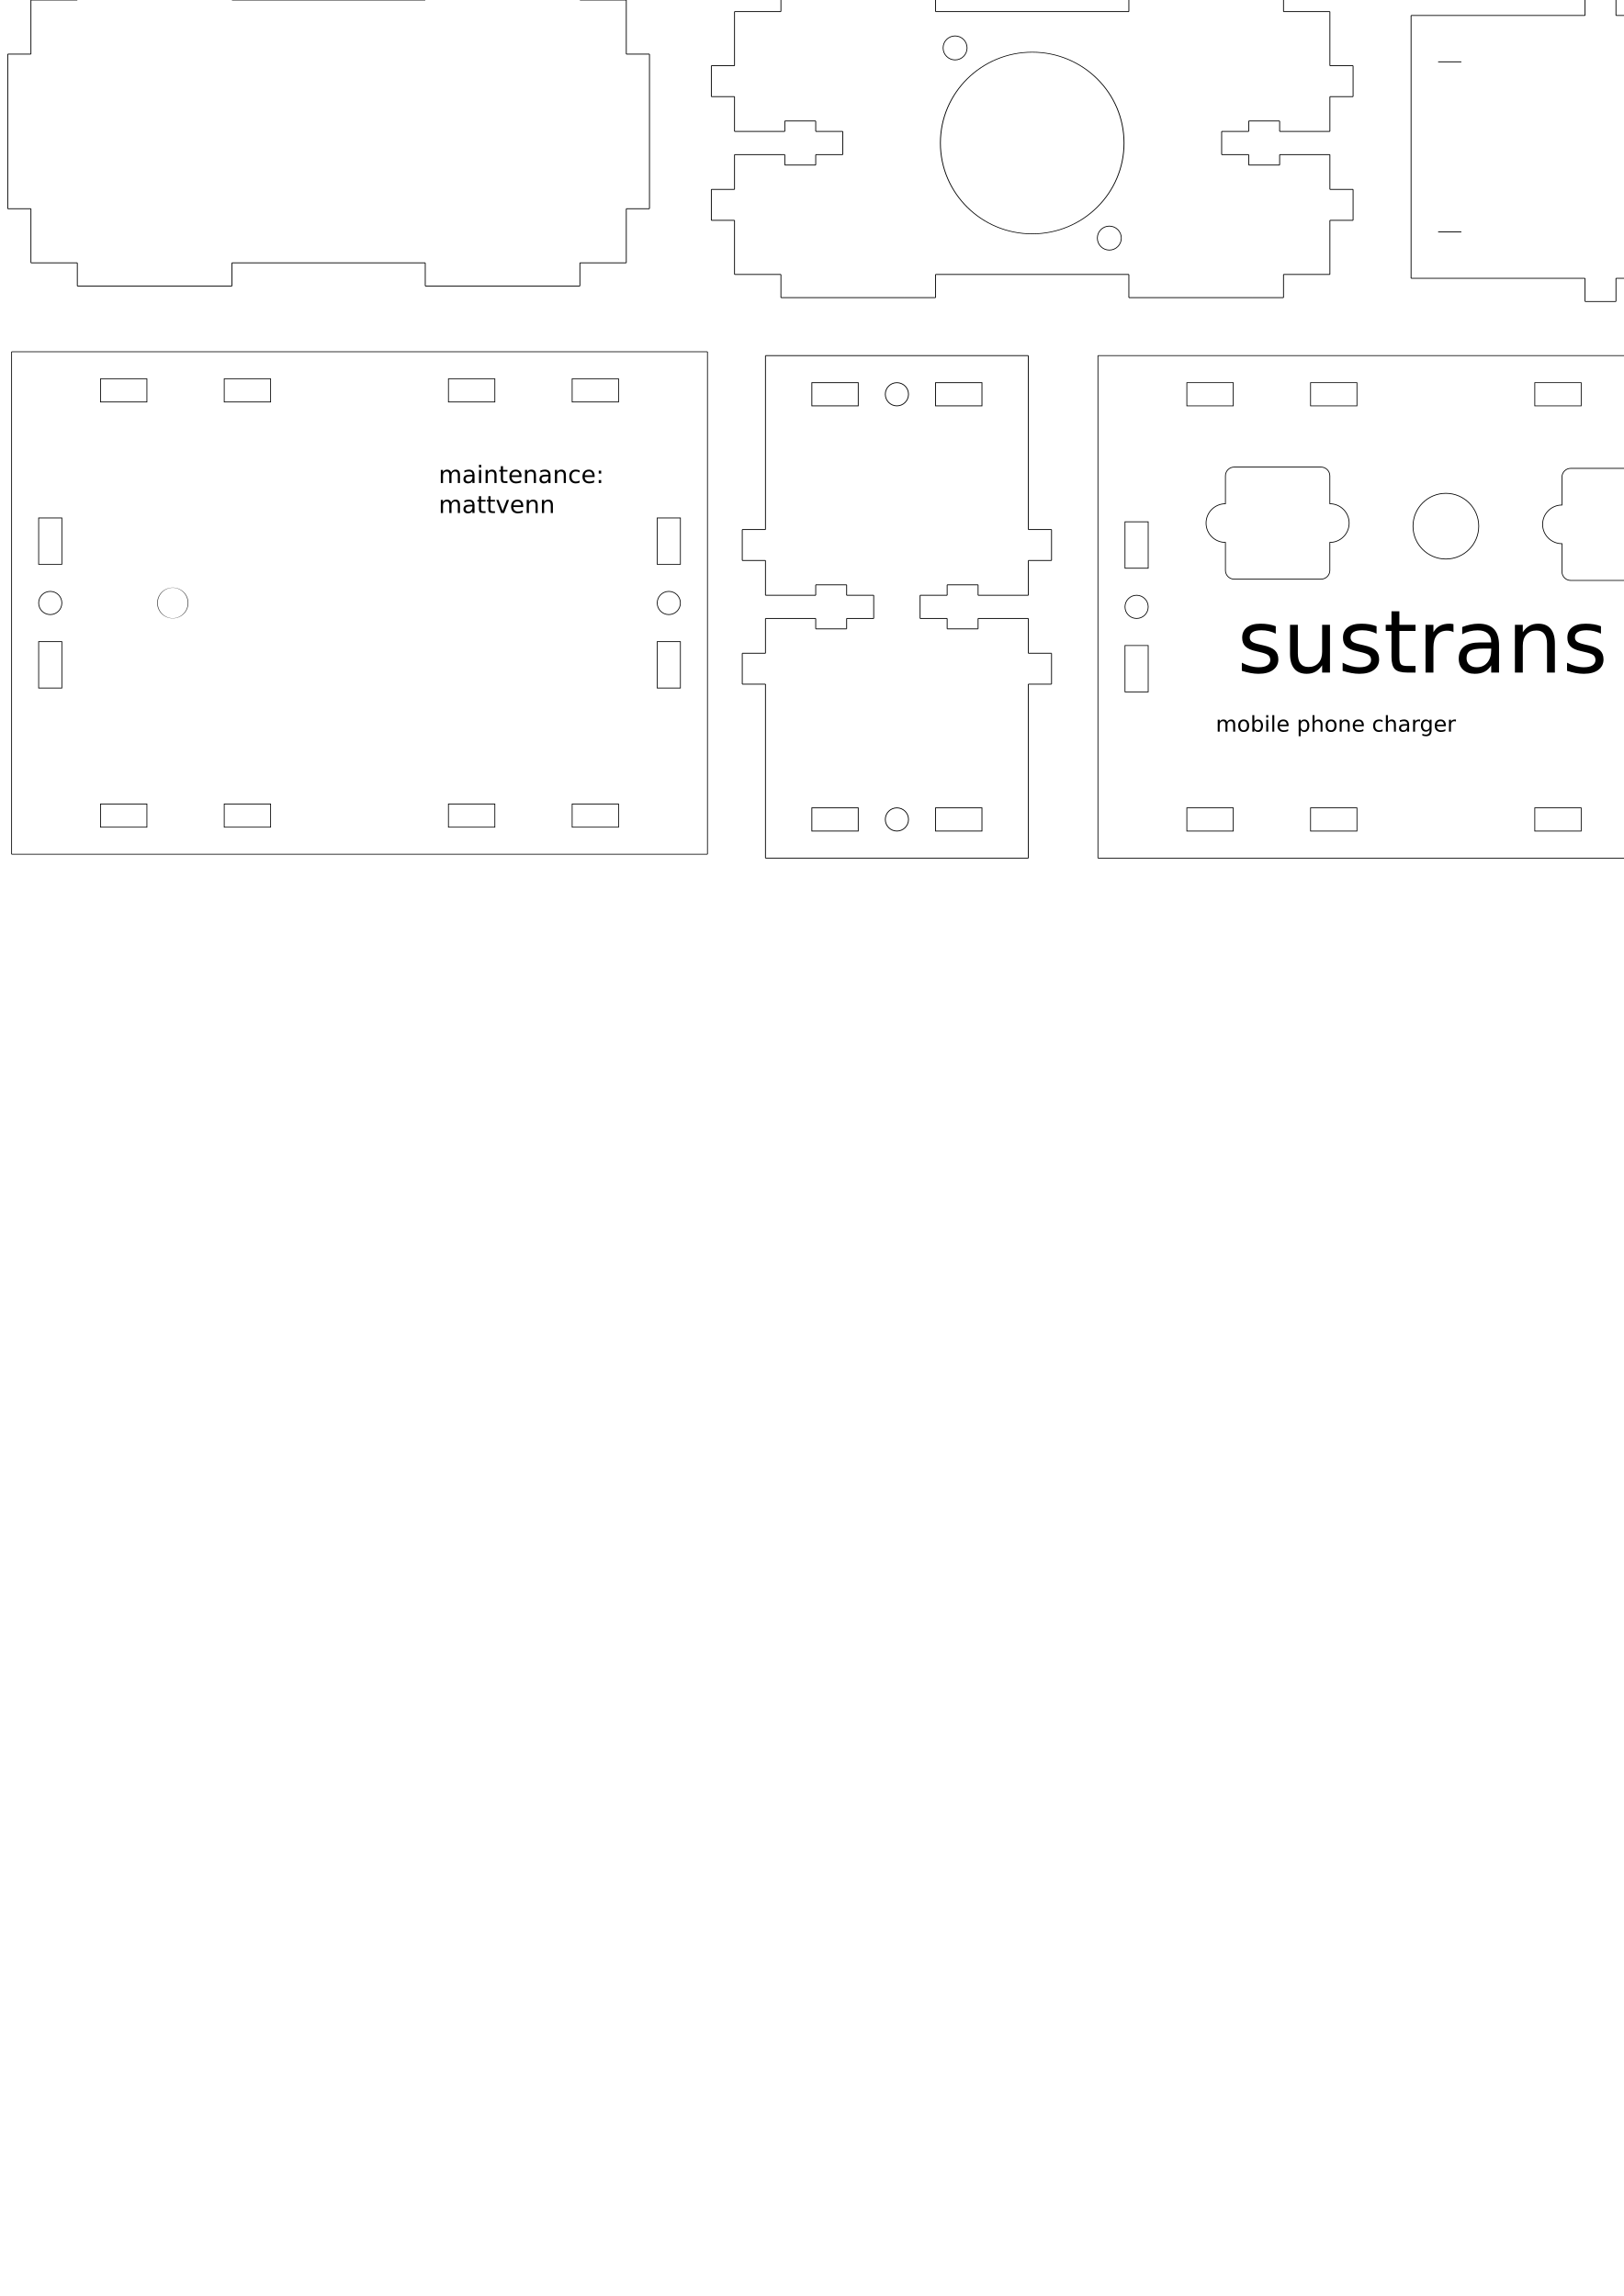
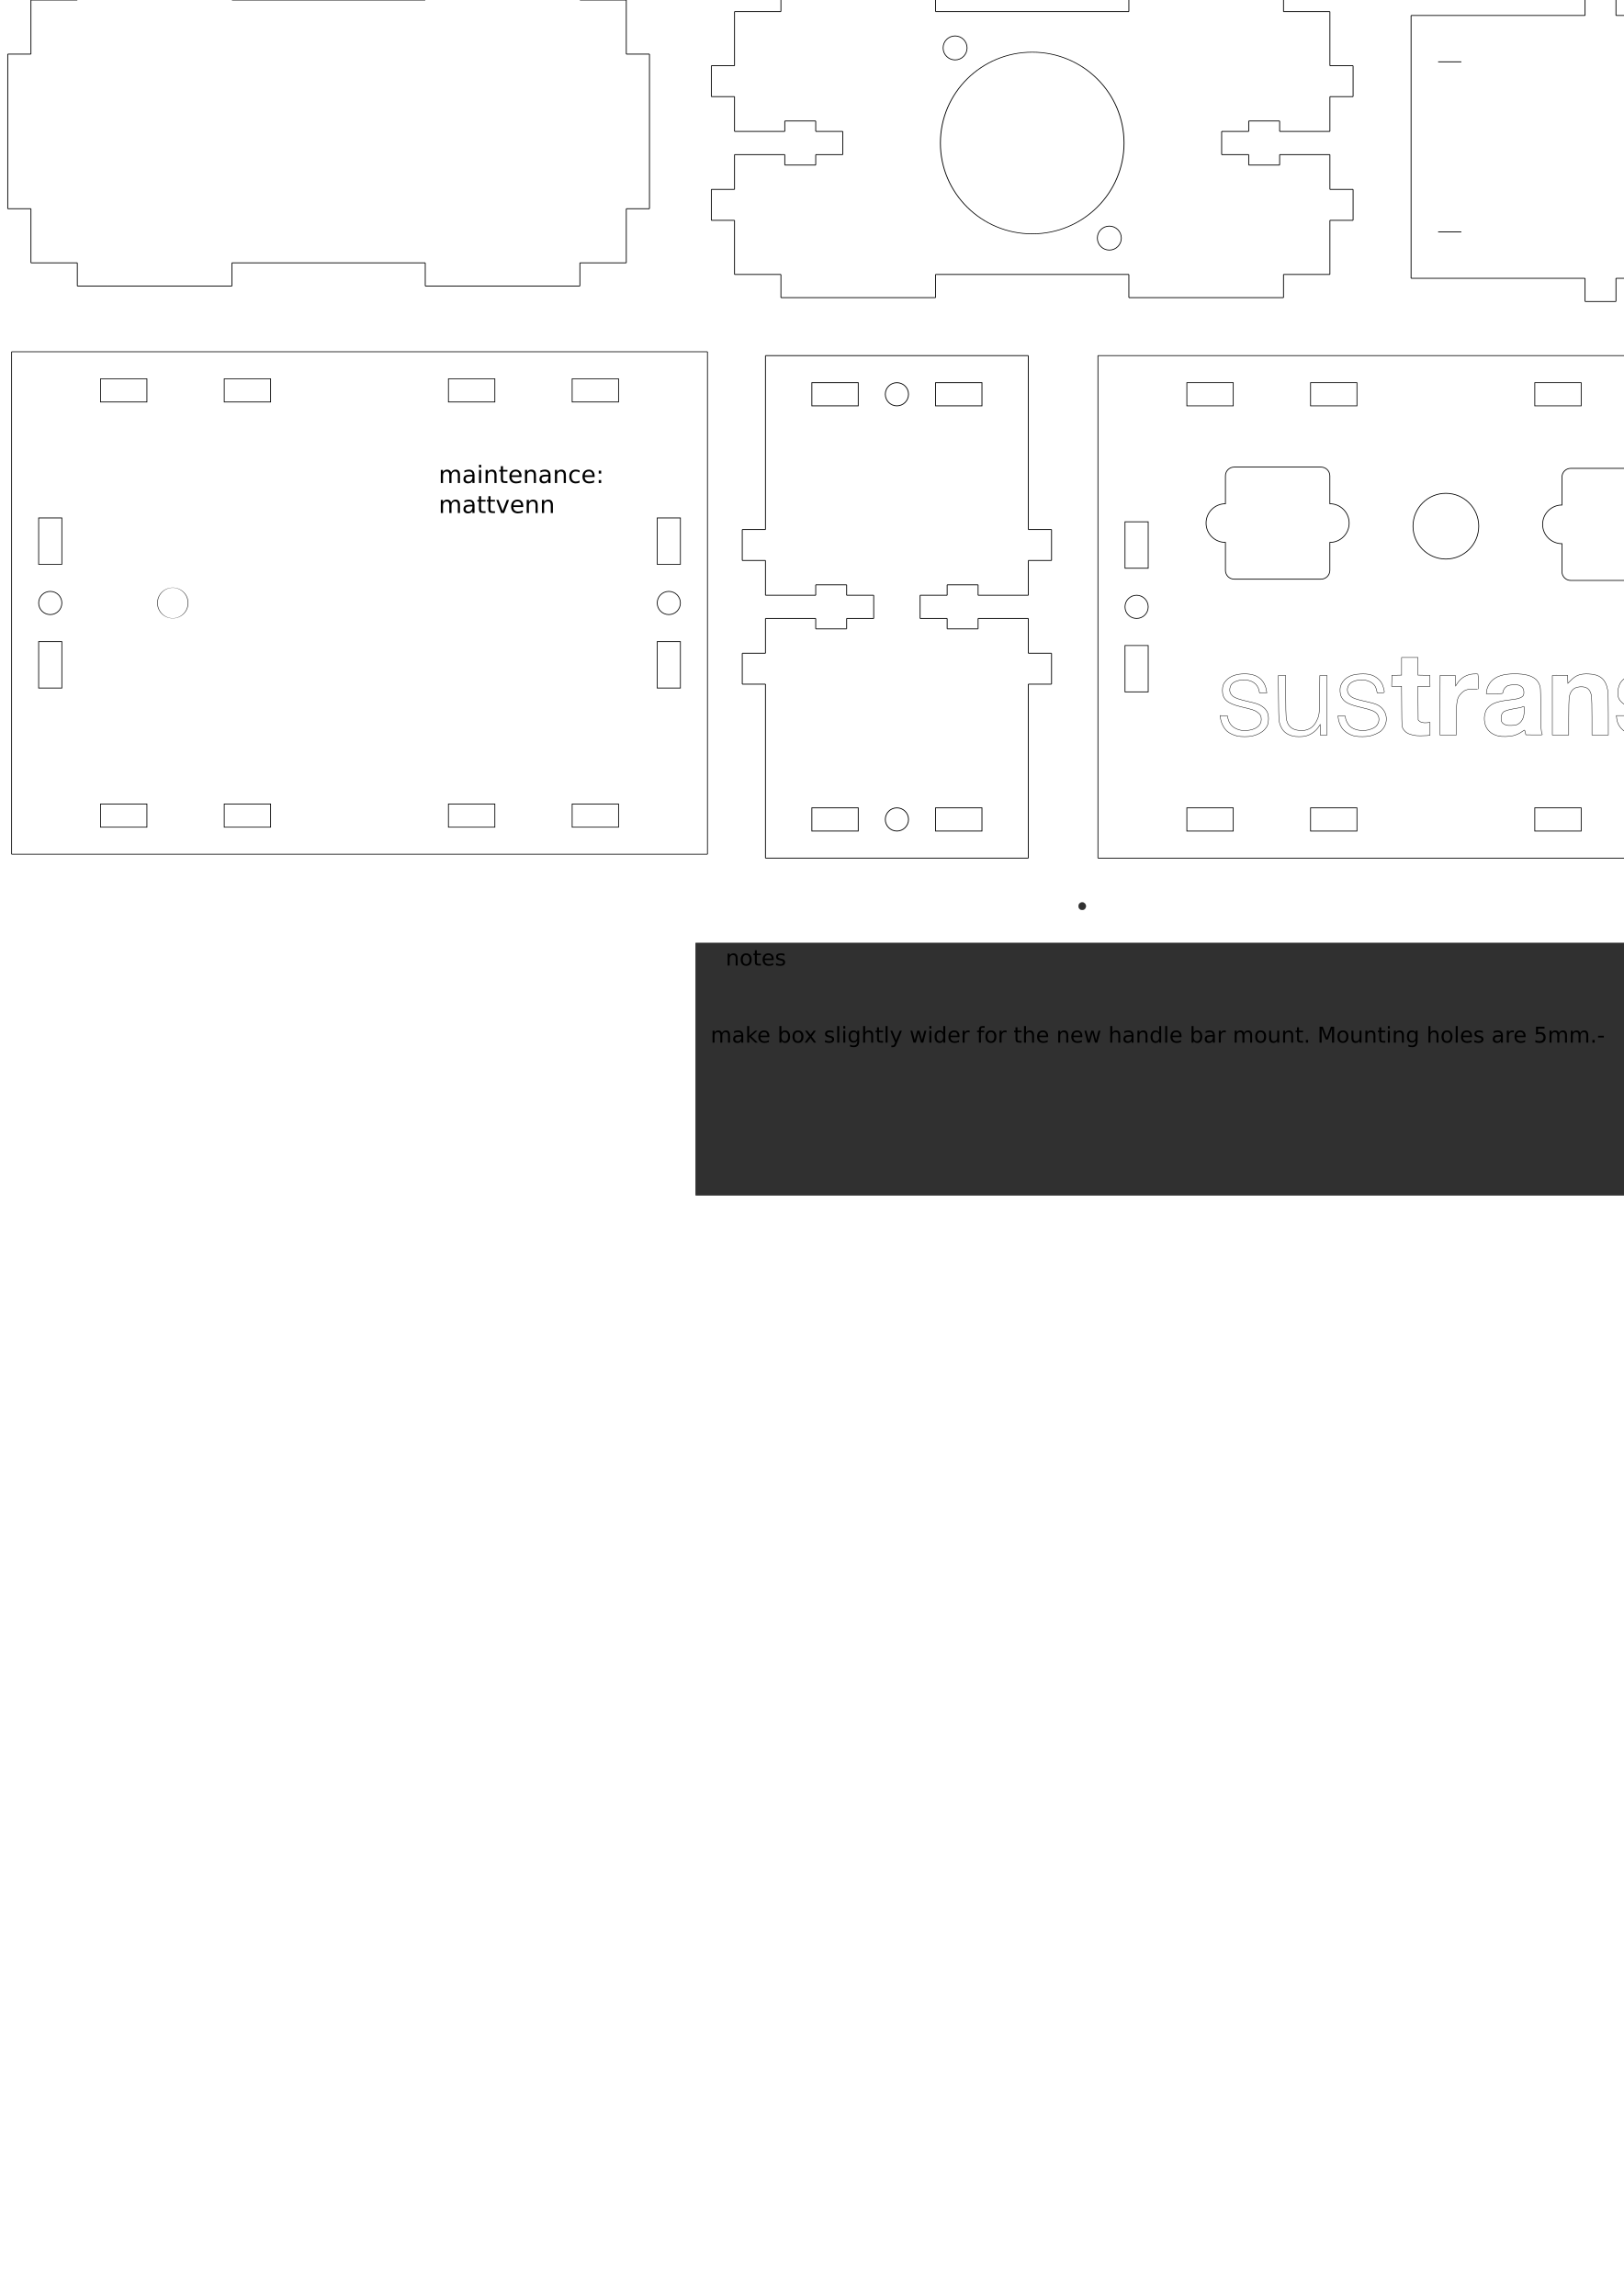
<svg xmlns="http://www.w3.org/2000/svg" height="1052.362" version="1.1" width="744.094" id="svg2">
  <defs id="defs4">
    </defs>
  <polyline style="fill:none;stroke:#000000;stroke-width:0.1mm" id="polyline51" points="350.787,162.992 471.26,162.992" transform="translate(0,-2.5390623e-6)" />
  <circle style="fill:none;stroke:#000000;stroke-width:0.1mm" id="circle53" r="5.315" cy="180.709" cx="411.024" transform="translate(0,-2.5390623e-6)" />
  <rect style="fill:none;stroke:#000000;stroke-width:0.1mm" id="rect55" y="175.394" x="372.047" width="21.26" height="10.63" />
  <rect style="fill:none;stroke:#000000;stroke-width:0.1mm" id="rect57" y="175.394" x="428.74" width="21.26" height="10.63" />
  <polyline style="fill:none;stroke:#000000;stroke-width:0.1mm" id="polyline59" points="471.26,162.992 471.26,242.717" transform="translate(0,-2.5390623e-6)" />
  <polyline style="fill:none;stroke:#000000;stroke-width:0.1mm" id="polyline61" points="471.26,242.717 481.89,242.717" transform="translate(0,-2.5390623e-6)" />
  <polyline style="fill:none;stroke:#000000;stroke-width:0.1mm" id="polyline63" points="481.89,242.717 481.89,256.89" transform="translate(0,-2.5390623e-6)" />
  <polyline style="fill:none;stroke:#000000;stroke-width:0.1mm" id="polyline65" points="471.26,256.89 481.89,256.89" transform="translate(0,-2.5390623e-6)" />
  <polyline style="fill:none;stroke:#000000;stroke-width:0.1mm" id="polyline67" points="471.26,313.583 481.89,313.583" transform="translate(0,-2.5390623e-6)" />
  <polyline style="fill:none;stroke:#000000;stroke-width:0.1mm" id="polyline69" points="481.89,313.583 481.89,299.409" transform="translate(0,-2.5390623e-6)" />
  <polyline style="fill:none;stroke:#000000;stroke-width:0.1mm" id="polyline71" points="471.26,299.409 481.89,299.409" transform="translate(0,-2.5390623e-6)" />
  <polyline style="fill:none;stroke:#000000;stroke-width:0.1mm" id="polyline73" points="471.26,256.89 471.26,272.835" transform="translate(0,-2.5390623e-6)" />
  <polyline style="fill:none;stroke:#000000;stroke-width:0.1mm" id="polyline75" points="471.26,272.835 448.228,272.835" transform="translate(0,-2.5390623e-6)" />
  <polyline style="fill:none;stroke:#000000;stroke-width:0.1mm" id="polyline77" points="448.228,272.835 448.228,268.051" transform="translate(0,-2.5390623e-6)" />
  <polyline style="fill:none;stroke:#000000;stroke-width:0.1mm" id="polyline79" points="448.228,268.051 434.055,268.051" transform="translate(0,-2.5390623e-6)" />
  <polyline style="fill:none;stroke:#000000;stroke-width:0.1mm" id="polyline81" points="434.055,268.051 434.055,272.835" transform="translate(0,-2.5390623e-6)" />
  <polyline style="fill:none;stroke:#000000;stroke-width:0.1mm" id="polyline83" points="434.055,272.835 421.654,272.835" transform="translate(0,-2.5390623e-6)" />
  <polyline style="fill:none;stroke:#000000;stroke-width:0.1mm" id="polyline85" points="421.654,272.835 421.654,283.465" transform="translate(0,-2.5390623e-6)" />
  <polyline style="fill:none;stroke:#000000;stroke-width:0.1mm" id="polyline87" points="448.228,283.465 448.228,288.248" transform="translate(0,-2.5390623e-6)" />
  <polyline style="fill:none;stroke:#000000;stroke-width:0.1mm" id="polyline89" points="448.228,288.248 434.055,288.248" transform="translate(0,-2.5390623e-6)" />
  <polyline style="fill:none;stroke:#000000;stroke-width:0.1mm" id="polyline91" points="434.055,288.248 434.055,283.465" transform="translate(0,-2.5390623e-6)" />
  <polyline style="fill:none;stroke:#000000;stroke-width:0.1mm" id="polyline93" points="434.055,283.465 421.654,283.465" transform="translate(0,-2.5390623e-6)" />
  <polyline style="fill:none;stroke:#000000;stroke-width:0.1mm" id="polyline95" points="448.228,283.465 471.26,283.465" transform="translate(0,-2.5390623e-6)" />
  <polyline style="fill:none;stroke:#000000;stroke-width:0.1mm" id="polyline97" points="471.26,283.465 471.26,299.409" transform="translate(0,-2.5390623e-6)" />
  <polyline style="fill:none;stroke:#000000;stroke-width:0.1mm" id="polyline99" points="471.26,313.583 471.26,393.307" transform="translate(0,-2.5390623e-6)" />
  <polyline style="fill:none;stroke:#000000;stroke-width:0.1mm" id="polyline101" points="350.787,393.307 471.26,393.307" transform="translate(0,-2.5390623e-6)" />
  <circle style="fill:none;stroke:#000000;stroke-width:0.1mm" id="circle103" r="5.315" cy="375.591" cx="411.024" transform="translate(0,-2.5390623e-6)" />
  <rect style="fill:none;stroke:#000000;stroke-width:0.1mm" id="rect105" y="370.276" x="372.047" width="21.26" height="10.63" />
  <rect style="fill:none;stroke:#000000;stroke-width:0.1mm" id="rect107" y="370.276" x="428.74" width="21.26" height="10.63" />
  <polyline style="fill:none;stroke:#000000;stroke-width:0.1mm" id="polyline109" points="350.787,162.992 350.787,242.717" transform="translate(0,-2.5390623e-6)" />
  <polyline style="fill:none;stroke:#000000;stroke-width:0.1mm" id="polyline111" points="350.787,242.717 340.157,242.717" transform="translate(0,-2.5390623e-6)" />
  <polyline style="fill:none;stroke:#000000;stroke-width:0.1mm" id="polyline113" points="340.157,242.717 340.157,256.89" transform="translate(0,-2.5390623e-6)" />
  <polyline style="fill:none;stroke:#000000;stroke-width:0.1mm" id="polyline115" points="350.787,256.89 340.157,256.89" transform="translate(0,-2.5390623e-6)" />
  <polyline style="fill:none;stroke:#000000;stroke-width:0.1mm" id="polyline117" points="350.787,313.583 340.157,313.583" transform="translate(0,-2.5390623e-6)" />
  <polyline style="fill:none;stroke:#000000;stroke-width:0.1mm" id="polyline119" points="340.157,313.583 340.157,299.409" transform="translate(0,-2.5390623e-6)" />
  <polyline style="fill:none;stroke:#000000;stroke-width:0.1mm" id="polyline121" points="350.787,299.409 340.157,299.409" transform="translate(0,-2.5390623e-6)" />
  <polyline style="fill:none;stroke:#000000;stroke-width:0.1mm" id="polyline123" points="350.787,256.89 350.787,272.835" transform="translate(0,-2.5390623e-6)" />
  <polyline style="fill:none;stroke:#000000;stroke-width:0.1mm" id="polyline125" points="350.787,272.835 373.819,272.835" transform="translate(0,-2.5390623e-6)" />
  <polyline style="fill:none;stroke:#000000;stroke-width:0.1mm" id="polyline127" points="373.819,272.835 373.819,268.051" transform="translate(0,-2.5390623e-6)" />
  <polyline style="fill:none;stroke:#000000;stroke-width:0.1mm" id="polyline129" points="373.819,268.051 387.992,268.051" transform="translate(0,-2.5390623e-6)" />
  <polyline style="fill:none;stroke:#000000;stroke-width:0.1mm" id="polyline131" points="387.992,268.051 387.992,272.835" transform="translate(0,-2.5390623e-6)" />
  <polyline style="fill:none;stroke:#000000;stroke-width:0.1mm" id="polyline133" points="387.992,272.835 400.394,272.835" transform="translate(0,-2.5390623e-6)" />
  <polyline style="fill:none;stroke:#000000;stroke-width:0.1mm" id="polyline135" points="400.394,272.835 400.394,283.465" transform="translate(0,-2.5390623e-6)" />
  <polyline style="fill:none;stroke:#000000;stroke-width:0.1mm" id="polyline137" points="373.819,283.465 373.819,288.248" transform="translate(0,-2.5390623e-6)" />
  <polyline style="fill:none;stroke:#000000;stroke-width:0.1mm" id="polyline139" points="373.819,288.248 387.992,288.248" transform="translate(0,-2.5390623e-6)" />
  <polyline style="fill:none;stroke:#000000;stroke-width:0.1mm" id="polyline141" points="387.992,288.248 387.992,283.465" transform="translate(0,-2.5390623e-6)" />
  <polyline style="fill:none;stroke:#000000;stroke-width:0.1mm" id="polyline143" points="387.992,283.465 400.394,283.465" transform="translate(0,-2.5390623e-6)" />
  <polyline style="fill:none;stroke:#000000;stroke-width:0.1mm" id="polyline145" points="373.819,283.465 350.787,283.465" transform="translate(0,-2.5390623e-6)" />
  <polyline style="fill:none;stroke:#000000;stroke-width:0.1mm" id="polyline147" points="350.787,283.465 350.787,299.409" transform="translate(0,-2.5390623e-6)" />
  <polyline style="fill:none;stroke:#000000;stroke-width:0.1mm" id="polyline149" points="350.787,313.583 350.787,393.307" transform="translate(0,-2.5390623e-6)" />
  <g id="g5931" transform="translate(-88.58268,7.086615)">
    <path id="polyline293" style="fill:none;stroke:#000000;stroke-width:0.1mm" d="m 931.89,175.394 -35.433,0 -21.26,0 0,10.63 21.26,0 35.433,0 21.26,0 0,-10.63 -21.26,0 z m -77.953,138.189 0,79.724 m 0,-109.843 0,15.945 m 23.031,-15.945 -23.031,0 m 37.205,0 12.402,0 m -12.402,4.783 0,-4.783 m -14.173,4.783 14.173,0 m -14.173,-4.783 0,4.783 m 26.575,-15.413 0,10.63 m -12.402,-10.63 12.402,0 m -12.402,-4.783 0,4.783 m -14.173,-4.783 14.173,0 m -14.173,4.783 0,-4.783 m -23.031,4.783 23.031,0 m -23.031,-15.945 0,15.945 m 0,26.575 -10.63,0 m 0,14.173 0,-14.173 m 10.63,14.173 -10.63,0 m 10.63,-56.693 -10.63,0 m 0,-14.173 0,14.173 m 10.63,-14.173 -10.63,0 m 10.63,-79.724 0,79.724 m 99.213,127.559 0,10.63 0,-10.63 z m -77.953,0 0,10.63 0,-10.63 z m -21.26,23.032 120.472,0 m 0,-79.724 0,79.724 m 0,-109.843 0,15.945 m -23.032,-15.945 23.032,0 m -37.205,0 -12.402,0 m 12.402,4.783 0,-4.783 m 14.173,4.783 -14.173,0 m 14.173,-4.783 0,4.783 m -26.575,-15.413 0,10.63 m 12.402,-10.63 -12.402,0 m 12.402,-4.783 0,4.783 m 14.173,-4.783 -14.173,0 m 14.173,4.783 0,-4.783 m 23.032,4.783 -23.032,0 m 23.032,-15.945 0,15.945 m 0,26.575 10.63,0 m 0,14.173 0,-14.173 m -10.63,14.173 10.63,0 m -10.63,-56.693 10.63,0 m 0,-14.173 0,14.173 m -10.63,-14.173 10.63,0 m -10.63,-79.724 0,79.724 m -120.472,-79.724 120.472,0" transform="matrix(0,1,-1,0,1128.543,-853.937)" />
  </g>
  <g id="g5924" transform="translate(-189.5669,-5.314999)">
    <path d="m 721.063,141.732 42.52,0 m -201.969,0 42.52,0 M 721.063,-2.5390627e-6 l 42.52,0 m -201.969,0 42.52,0 M 526.181,106.299 l 0,24.803 m 0,-54.921 0,15.945 m 23.031,-15.945 -23.031,0 m 37.205,0 12.402,0 m -12.402,4.784 0,-4.784 m -14.173,4.784 14.173,0 m -14.173,-4.784 0,4.784 m 26.575,-15.413 0,10.63 m -12.402,-10.63 12.402,0 m -12.402,-4.784 0,4.784 m -14.173,-4.784 14.173,0 m -14.173,4.784 0,-4.784 m -23.031,4.784 23.031,0 m -23.031,-15.945 0,15.945 m 0,26.575 -10.63,0 m 0,14.173 0,-14.173 m 10.63,14.173 -10.63,0 m 10.63,-56.693 -10.63,0 m 0,-14.173 0,14.173 m 10.63,-14.173 -10.63,0 m 10.63,-24.803 0,24.803 m 251.575,95.669 21.26,0 m -21.26,0 0,10.63 m -14.173,0 14.173,0 m -70.866,0 14.173,0 m -14.173,-10.63 0,10.63 m -88.583,-10.63 0,10.63 m -14.173,0 14.173,0 m -70.866,0 14.173,0 m -14.173,-10.63 0,10.63 m 70.866,-10.63 88.583,0 m -180.709,0 21.26,0 m 251.575,-24.803 0,24.803 m 0,-54.921 0,15.945 m -23.032,-15.945 23.032,0 m -37.205,0 -12.402,0 m 12.402,4.784 0,-4.784 m 14.173,4.784 -14.173,0 m 14.173,-4.784 0,4.784 m -26.575,-15.413 0,10.63 m 12.402,-10.63 -12.402,0 m 12.402,-4.784 0,4.784 m 14.173,-4.784 -14.173,0 m 14.173,4.784 0,-4.784 m 23.032,4.784 -23.032,0 m 23.032,-15.945 0,15.945 m 0,26.575 10.63,0 m 0,14.173 0,-14.173 m -10.63,14.173 10.63,0 m -10.63,-56.693 10.63,0 m 0,-14.173 0,14.173 m -10.63,-14.173 10.63,0 m -10.63,-24.803 0,24.803 m -21.26,-24.803 21.26,0 m -21.26,0 0,-10.63 m -14.173,0 14.173,0 m -70.866,0 14.173,0 M 706.89,10.63 l 0,-10.63 M 618.307,10.63 l 0,-10.63 m -14.173,0 14.173,0 m -70.866,0 14.173,0 M 547.441,10.63 l 0,-10.63 M 618.307,10.63 l 88.583,0 m -180.709,0 21.26,0" style="fill:none;stroke:#000000;stroke-width:0.1mm" id="polyline541" />
    <g style="fill:none;stroke:#000000;stroke-width:0.354;stroke-miterlimit:4;stroke-opacity:1;stroke-dasharray:none" transform="translate(-0.8700803,1.314798)" id="g4309">
      <path style="fill:none;stroke:#000000;stroke-width:0.411;stroke-miterlimit:4;stroke-opacity:1;stroke-dasharray:none" id="path3736" d="m -1435.039,-81.496 c 0,29.354 -19.83,53.15 -44.291,53.15 -24.461,0 -44.291,-23.796 -44.291,-53.15 0,-29.354 19.83,-53.15 44.291,-53.15 24.461,0 44.291,23.796 44.291,53.15 z" transform="matrix(0.95,0,0,0.7833334,2068.833,133.39)" />
      <path style="fill:none;stroke:#000000;stroke-width:0.572;stroke-miterlimit:4;stroke-opacity:1;stroke-dasharray:none" id="path3741" d="m -1559.055,-161.22 c 0,4.892 -3.966,8.858 -8.858,8.858 -4.892,0 -8.858,-3.966 -8.858,-8.858 0,-4.892 3.966,-8.858 8.858,-8.858 4.892,0 8.858,3.966 8.858,8.858 z" transform="matrix(0.62,0,0,0.62,1600.23,125.9254)" />
      <path transform="matrix(0.62,0,0,0.62,1670.919,213.0907)" d="m -1559.055,-161.22 c 0,4.892 -3.966,8.858 -8.858,8.858 -4.892,0 -8.858,-3.966 -8.858,-8.858 0,-4.892 3.966,-8.858 8.858,-8.858 4.892,0 8.858,3.966 8.858,8.858 z" id="path4431" style="fill:none;stroke:#000000;stroke-width:0.572;stroke-miterlimit:4;stroke-opacity:1;stroke-dasharray:none" />
    </g>
  </g>
  <path id="path4340" style="fill:none;stroke:#000000;stroke-width:0.354;stroke-miterlimit:4;stroke-opacity:1;stroke-dasharray:none" d="m 719.835,214.664 c -2.242,0 -4.031,1.795 -4.031,4.031 l 0,12.781 c -4.892,0 -8.875,3.983 -8.875,8.875 0,4.892 3.983,8.844 8.875,8.844 l 0,12.812 c 0,2.236 1.789,4.031 4.031,4.031 l 39.75,0 c 2.242,0 4.062,-1.795 4.062,-4.031 l 0,-12.812 c 4.892,0 8.844,-3.951 8.844,-8.844 0,-4.892 -3.951,-8.875 -8.844,-8.875 l 0,-12.781 c 0,-2.236 -1.82,-4.031 -4.062,-4.031 l -39.75,0 z m -42.178,26.507 c 0,8.317 -6.742,15.059 -15.059,15.059 -8.317,0 -15.059,-6.742 -15.059,-15.059 0,-8.317 6.742,-15.059 15.059,-15.059 8.317,0 15.059,6.742 15.059,15.059 z M 565.612,214.08 c -2.242,0 -4.031,1.795 -4.031,4.031 l 0,12.781 c -4.892,0 -8.875,3.983 -8.875,8.875 0,4.892 3.983,8.844 8.875,8.844 l 0,12.812 c 0,2.236 1.789,4.031 4.031,4.031 l 39.75,0 c 2.242,0 4.062,-1.795 4.062,-4.031 l 0,-12.812 c 4.892,0 8.844,-3.951 8.844,-8.844 0,-4.892 -3.951,-8.875 -8.844,-8.875 l 0,-12.781 c 0,-2.236 -1.82,-4.031 -4.062,-4.031 l -39.75,0 z m -50.06,81.787 10.63,0 0,21.26 -10.63,0 0,-21.26 z m 0,-56.693 10.63,0 0,21.26 -10.63,0 0,-21.26 z m 10.63,38.976 c 0,2.935 -2.38,5.315 -5.315,5.315 -2.935,0 -5.315,-2.38 -5.315,-5.315 0,-2.935 2.38,-5.315 5.315,-5.315 2.935,0 5.315,2.38 5.315,5.315 z m -23.032,-115.157 0,230.315 m 256.89,-23.032 21.26,0 0,10.63 -21.26,0 0,-10.63 z m -56.693,0 21.26,0 0,10.63 -21.26,0 0,-10.63 z m -102.756,0 21.26,0 0,10.63 -21.26,0 0,-10.63 z m -56.693,0 21.26,0 0,10.63 -21.26,0 0,-10.63 z m -40.748,23.032 318.898,0 m -23.031,-97.441 10.63,0 0,21.26 -10.63,0 0,-21.26 z m 0,-56.693 10.63,0 0,21.26 -10.63,0 0,-21.26 z m 10.63,38.976 c 0,2.935 -2.38,5.315 -5.315,5.315 -2.935,0 -5.315,-2.38 -5.315,-5.315 0,-2.935 2.38,-5.315 5.315,-5.315 2.935,0 5.315,2.38 5.315,5.315 z m 12.402,-115.157 0,230.315 m -62.008,-217.913 21.26,0 0,10.63 -21.26,0 0,-10.63 z m -56.693,0 21.26,0 0,10.63 -21.26,0 0,-10.63 z m -102.756,0 21.26,0 0,10.63 -21.26,0 0,-10.63 z m -56.693,0 21.26,0 0,10.63 -21.26,0 0,-10.63 z m -40.748,-12.402 318.898,0" />
  <path id="polyline541-1" style="fill:none;stroke:#000000;stroke-width:0.1mm" d="m 297.638,38.976 0,42.52 m -294.094,-42.52 0,42.52 m 205.512,49.606 42.52,0 m -201.968,0 42.52,0 m 116.929,-141.732 42.52,0 m -201.968,0 42.52,0 m -77.953,106.299 0,24.803 M 3.543,95.669 l 0,-14.173 m 10.63,14.173 -10.63,0 m 0,-70.866 0,14.173 m 10.63,-14.173 -10.63,0 M 14.173,-4.3667064e-5 l 0,24.803 m 251.575,95.669 21.26,0 m -21.26,0 0,10.63 m -14.173,0 14.173,0 m -70.866,0 14.173,0 m -14.173,-10.63 0,10.63 m -88.583,-10.63 0,10.63 m -14.173,0 14.173,0 m -70.866,0 14.173,0 m -14.173,-10.63 0,10.63 m 70.866,-10.63 88.583,0 m -180.709,0 21.26,0 m 251.575,-24.803 0,24.803 m 10.63,-24.803 0,-14.173 m -10.63,14.173 10.63,0 m 0,-70.866 0,14.173 m -10.63,-14.173 10.63,0 M 287.008,-4.3667064e-5 287.008,24.803 M 265.748,-4.3667064e-5 l 21.26,0 m -21.26,0 0,-10.63 m -14.173,0 14.173,0 m -70.866,0 14.173,0 m -14.173,10.63 0,-10.63 m -88.583,10.63 0,-10.63 m -14.173,0 14.173,0 m -70.866,0 14.173,0 m -14.173,10.63 0,-10.63 m 70.866,10.63 88.583,0 m -180.709,0 21.26,0" />
  <path id="path4340-1" style="fill:none;stroke:#000000;stroke-width:0.354;stroke-miterlimit:4;stroke-opacity:1;stroke-dasharray:none" d="m 17.717,294.094 10.63,0 0,21.26 -10.63,0 0,-21.26 z m 0,-56.693 10.63,0 0,21.26 -10.63,0 0,-21.26 z m 10.63,38.976 c 0,2.935 -2.38,5.315 -5.315,5.315 -2.935,0 -5.315,-2.38 -5.315,-5.315 0,-2.935 2.38,-5.315 5.315,-5.315 2.935,0 5.315,2.38 5.315,5.315 z m -23.032,-115.157 0,230.315 m 256.89,-23.032 21.26,0 0,10.63 -21.26,0 0,-10.63 z m -56.693,0 21.26,0 0,10.63 -21.26,0 0,-10.63 z m -102.756,0 21.26,0 0,10.63 -21.26,0 0,-10.63 z m -56.693,0 21.26,0 0,10.63 -21.26,0 0,-10.63 z m -40.748,23.032 318.898,0 m -23.031,-97.441 10.63,0 0,21.26 -10.63,0 0,-21.26 z m 0,-56.693 10.63,0 0,21.26 -10.63,0 0,-21.26 z m 10.63,38.976 c 0,2.935 -2.38,5.315 -5.315,5.315 -2.935,0 -5.315,-2.38 -5.315,-5.315 0,-2.935 2.38,-5.315 5.315,-5.315 2.935,0 5.315,2.38 5.315,5.315 z m 12.402,-115.157 0,230.315 m -62.008,-217.913 21.26,0 0,10.63 -21.26,0 0,-10.63 z m -56.693,0 21.26,0 0,10.63 -21.26,0 0,-10.63 z m -102.756,0 21.26,0 0,10.63 -21.26,0 0,-10.63 z m -56.693,0 21.26,0 0,10.63 -21.26,0 0,-10.63 z m -40.748,-12.402 318.898,0" />
  <path style="opacity:0.81;fill:none;stroke:#000000;stroke-width:0.354;stroke-miterlimit:4;stroke-opacity:1;stroke-dasharray:none" id="path6269" d="m -88.583,228.543 a 8.858,26.575 0 1 1 -17.717,0 8.858,26.575 0 1 1 17.717,0 z" transform="matrix(0.7908678,0,0,0.2636226,156.2339,216.1288)" />
  <text xml:space="preserve" style="font-size:11px;font-style:normal;font-weight:normal;fill:#000000;fill-opacity:1;stroke:none;font-family:Bitstream Vera Sans" x="201.014" y="221.398" id="text2884">
    <tspan id="tspan2886" x="201.014" y="221.398">maintenance:</tspan>
    <tspan x="201.014" y="235.148" id="tspan2888">mattvenn</tspan>
  </text>
-   <text xml:space="preserve" style="font-size:40px;font-style:normal;font-weight:normal;fill:#000000;fill-opacity:1;stroke:none;font-family:Bitstream Vera Sans" x="566.929" y="308.268" id="text2890">
-     <tspan id="tspan2892" x="566.929" y="308.268">sustrans</tspan>
+   <path style="fill:none;stroke:#000000;stroke-width:0.197;stroke-opacity:1" d="m 567.063,337.371 c -1.654,-0.329 -3.704,-1.294 -4.751,-2.237 -1.514,-1.363 -2.711,-3.789 -3.021,-6.125 l -0.136,-1.026 1.651,0.058 1.651,0.058 0.219,0.987 c 0.668,3.008 2.415,4.722 5.664,5.557 0.875,0.225 1.687,0.284 2.81,0.204 4.236,-0.301 6.835,-2.213 6.862,-5.05 0.015,-1.593 -0.481,-2.479 -1.946,-3.475 -1.241,-0.844 -2.097,-1.12 -7.383,-2.381 -6.282,-1.499 -8.488,-3.444 -8.488,-7.487 0,-2.014 0.532,-3.372 1.843,-4.706 1.899,-1.931 4.648,-2.885 8.33,-2.89 3.391,-0.005 5.799,0.829 7.64,2.643 0.984,0.97 1.996,2.882 2.205,4.164 0.071,0.434 0.177,1.034 0.236,1.332 l 0.108,0.543 -1.685,0 -1.685,0 -0.133,-0.74 c -0.621,-3.468 -3.515,-5.378 -7.781,-5.135 -1.836,0.105 -3.557,0.712 -4.516,1.593 -1.251,1.15 -1.589,3.469 -0.697,4.783 0.281,0.414 0.742,0.937 1.025,1.163 0.914,0.728 3.188,1.499 6.813,2.308 4.088,0.913 5.11,1.276 6.635,2.356 1.98,1.402 2.781,3.019 2.781,5.611 0,2.171 -0.481,3.483 -1.811,4.938 -1.219,1.334 -3.505,2.512 -5.731,2.955 -1.827,0.363 -4.892,0.364 -6.711,10e-4 z m 25.328,-0.012 c -2.546,-0.685 -4.183,-1.91 -5.174,-3.873 -1.188,-2.353 -1.217,-2.661 -1.309,-13.728 l -0.084,-10.116 1.693,0 1.693,0 0,8.868 c 0,5.085 0.088,9.527 0.207,10.412 0.504,3.751 2.39,5.56 6.153,5.901 3.548,0.321 6.262,-1.2 7.771,-4.356 1.314,-2.75 1.328,-2.87 1.414,-12.287 l 0.078,-8.537 1.663,0 1.663,0 0,13.62 0,13.62 -1.579,0 -1.579,0 0,-2.402 0,-2.402 -0.639,0.971 c -1.4,2.13 -3.56,3.681 -6.002,4.31 -1.506,0.388 -4.527,0.389 -5.97,5.9e-4 z m 28.846,0.093 c -2.575,-0.429 -5.114,-2.013 -6.389,-3.985 -0.817,-1.264 -1.507,-3.238 -1.6,-4.579 l -0.055,-0.79 1.603,-0.057 c 1.526,-0.054 1.609,-0.035 1.724,0.395 0.067,0.248 0.122,0.629 0.124,0.846 0.005,0.663 1.088,2.725 1.799,3.423 2.609,2.563 7.981,2.886 11.476,0.69 2.062,-1.296 2.66,-4.204 1.246,-6.062 -0.973,-1.278 -2.581,-1.968 -6.934,-2.976 -6.321,-1.464 -8.312,-2.509 -9.578,-5.03 -0.55,-1.095 -0.732,-3.38 -0.371,-4.667 0.396,-1.415 1.565,-3.051 2.773,-3.881 1.782,-1.224 3.638,-1.763 6.464,-1.877 3.627,-0.147 5.614,0.364 7.714,1.984 1.429,1.102 2.292,2.458 2.78,4.364 0.614,2.4 0.675,2.287 -1.247,2.287 l -1.646,0 -0.242,-1.082 c -0.469,-2.097 -1.321,-3.143 -3.339,-4.101 -2.308,-1.096 -5.859,-0.935 -8.077,0.365 -2.147,1.258 -2.672,4.077 -1.087,5.832 1.26,1.395 2.613,1.902 8.595,3.219 3.503,0.771 4.904,1.392 6.306,2.794 2.858,2.858 2.707,7.545 -0.336,10.414 -0.921,0.869 -3.57,2.066 -5.304,2.397 -1.668,0.319 -4.726,0.355 -6.398,0.077 z m 65.524,-0.068 c -3.478,-0.794 -5.763,-3 -6.341,-6.123 -0.296,-1.599 -0.27,-2.698 0.097,-4.113 0.414,-1.599 0.69,-2.094 1.765,-3.169 1.705,-1.705 4.31,-2.571 9.569,-3.182 2.986,-0.347 4.106,-0.589 5.168,-1.117 1.034,-0.513 1.345,-1.055 1.345,-2.338 0,-1.431 -0.487,-2.332 -1.599,-2.961 -0.775,-0.439 -1.091,-0.491 -2.941,-0.486 -2.233,0.006 -3.146,0.298 -4.086,1.306 -0.503,0.54 -1.046,1.748 -1.046,2.329 0,0.389 -0.112,0.401 -3.778,0.401 l -3.778,0 0.113,-1.098 c 0.14,-1.36 1.04,-3.325 2.019,-4.408 2.204,-2.44 5.644,-3.575 10.82,-3.573 4.821,0.002 7.79,0.786 9.831,2.595 0.842,0.747 1.698,2.348 1.929,3.608 0.133,0.725 0.215,4.486 0.217,9.869 0.004,8.492 0.1,10.114 0.693,11.614 0.13,0.329 -0.093,0.347 -3.684,0.296 l -3.822,-0.054 -0.235,-0.951 c -0.129,-0.523 -0.264,-1.039 -0.3,-1.148 -0.036,-0.109 -0.476,0.116 -0.977,0.498 -1.131,0.863 -2.664,1.591 -4.213,2 -1.694,0.447 -5.231,0.552 -6.768,0.201 z m 7.74,-5.034 c 1.93,-0.448 3.456,-2.244 3.83,-4.509 0.249,-1.507 0.303,-3.371 0.113,-3.867 -0.102,-0.265 -0.189,-0.271 -0.641,-0.044 -0.683,0.344 -1.243,0.473 -4.013,0.925 -2.23,0.364 -4.064,0.917 -4.726,1.425 -0.75,0.576 -1.158,1.594 -1.159,2.891 -9.9e-4,1.842 0.598,2.599 2.565,3.24 0.513,0.167 3.224,0.126 4.032,-0.061 z m 55.48,5.024 c -5.343,-0.985 -8.671,-3.981 -9.113,-8.206 l -0.122,-1.169 3.534,0 3.534,0 0.241,1.013 c 0.326,1.372 1.012,2.204 2.368,2.87 0.925,0.454 1.457,0.571 2.861,0.627 3.477,0.139 5.646,-1.429 5.207,-3.766 -0.309,-1.646 -1.816,-2.337 -8.511,-3.901 -3.908,-0.913 -5.401,-1.574 -6.89,-3.05 -1.387,-1.375 -1.783,-2.534 -1.646,-4.816 0.24,-3.984 2.216,-6.302 6.462,-7.579 1.888,-0.568 7.039,-0.715 9.261,-0.265 3.321,0.673 4.921,1.587 6.659,3.805 0.597,0.762 1.441,3.07 1.447,3.958 l 0.005,0.642 -3.553,0 c -3.444,0 -3.553,-0.012 -3.553,-0.403 0,-0.515 -0.637,-1.767 -1.121,-2.205 -1.493,-1.35 -5.864,-1.488 -7.358,-0.231 -0.414,0.349 -0.616,0.735 -0.71,1.357 -0.166,1.107 0.343,1.889 1.656,2.545 1.016,0.508 0.896,0.474 5.065,1.424 3.795,0.865 5.682,1.497 7.191,2.409 2.397,1.449 3.297,3.307 3.122,6.442 -0.162,2.902 -1.131,4.715 -3.416,6.393 -1.431,1.051 -3.047,1.668 -5.527,2.109 -1.914,0.341 -5.231,0.339 -7.094,-0.005 z m -101.16,-0.223 c -2.58,-0.377 -4.121,-1.023 -5.101,-2.139 -1.342,-1.528 -1.305,-1.223 -1.371,-11.306 l -0.06,-9.129 -2.267,0 -2.267,0 0.055,-2.517 0.055,-2.517 2.221,-0.056 2.221,-0.056 0,-4.04 0,-4.04 3.75,0 3.75,0 0,4.041 0,4.041 2.714,0.055 2.714,0.055 0.055,2.517 0.055,2.517 -2.778,0 -2.778,0 0.058,7.694 0.058,7.694 0.512,0.512 c 0.666,0.666 1.926,0.938 3.584,0.773 l 1.332,-0.132 0,2.952 0,2.952 -1.51,0.128 c -1.542,0.13 -4.117,0.131 -5.004,0.002 z m 11.102,-13.938 0.051,-13.669 3.454,0 3.454,0 0.099,2.437 0.099,2.437 0.79,-1.23 c 1.642,-2.559 4.369,-4.126 7.466,-4.292 1.06,-0.057 1.821,-0.013 1.945,0.11 0.152,0.152 0.277,5.135 0.169,6.766 -0.004,0.061 -1.007,0.105 -2.228,0.099 -2.94,-0.015 -3.98,0.334 -5.493,1.847 -2.083,2.083 -2.35,3.503 -2.352,12.501 l -10e-4,6.662 -3.752,0 -3.752,0 0.051,-13.669 z m 51.469,0.053 0,-13.616 0.444,-0.11 c 0.244,-0.06 1.821,-0.084 3.504,-0.053 l 3.059,0.057 0.057,1.828 0.057,1.828 1.325,-1.335 c 2.367,-2.385 4.367,-3.115 8.144,-2.97 5.29,0.202 7.873,2.394 8.789,7.459 0.2,1.108 0.269,3.876 0.274,11.004 l 0.007,9.524 -3.75,0 -3.75,0 -0.004,-8.142 c -0.002,-4.478 -0.092,-8.764 -0.2,-9.524 -0.403,-2.835 -1.718,-4.258 -4.073,-4.408 -3.617,-0.23 -5.595,1.352 -6.178,4.945 -0.113,0.693 -0.202,4.74 -0.203,9.184 l -10e-4,7.945 -3.75,0 -3.75,0 0,-13.616 z" id="path3891" />
+   <path style="fill:#000000" d="" id="path3885" />
+   <path style="fill:#000000" d="" id="path3883" />
+   <path style="opacity:0.81;fill:#000000;fill-opacity:1;stroke:#000000;stroke-width:0.354;stroke-miterlimit:4;stroke-opacity:1;stroke-dasharray:none" id="path3933" d="m 496.063,418.752 a 8.858,4.185 0 1 1 -17.717,0 8.858,4.185 0 1 1 17.717,0 z" transform="matrix(0.194345,0,0,0.4113726,401.2552,243.0793)" />
+   <text xml:space="preserve" style="font-size:10px;font-style:normal;font-weight:normal;fill:#000000;fill-opacity:1;stroke:none;font-family:Bitstream Vera Sans" x="325.643" y="477.879" id="text3963">
+     <tspan id="tspan3965" x="325.643" y="477.879">make box slightly wider for the new handle bar mount. Mounting holes are 5mm.-</tspan>
  </text>
-   <text xml:space="preserve" style="font-size:10px;font-style:normal;font-weight:normal;fill:#000000;fill-opacity:1;stroke:none;font-family:Bitstream Vera Sans" x="557.142" y="335.359" id="text2894">
-     <tspan id="tspan2896" x="557.142" y="335.359">mobile phone charger</tspan>
+   <text xml:space="preserve" style="font-size:10px;font-style:normal;font-weight:normal;fill:#000000;fill-opacity:1;stroke:none;font-family:Bitstream Vera Sans" x="332.555" y="442.55" id="text3967">
+     <tspan id="tspan3969" x="332.555" y="442.55">notes</tspan>
  </text>
+   <rect style="opacity:0.81;fill:#000000;fill-opacity:1;stroke:#000000;stroke-width:0.354;stroke-miterlimit:4;stroke-opacity:1;stroke-dasharray:none" id="rect3971" width="496.063" height="115.486" x="318.898" y="432.283" />
</svg>
